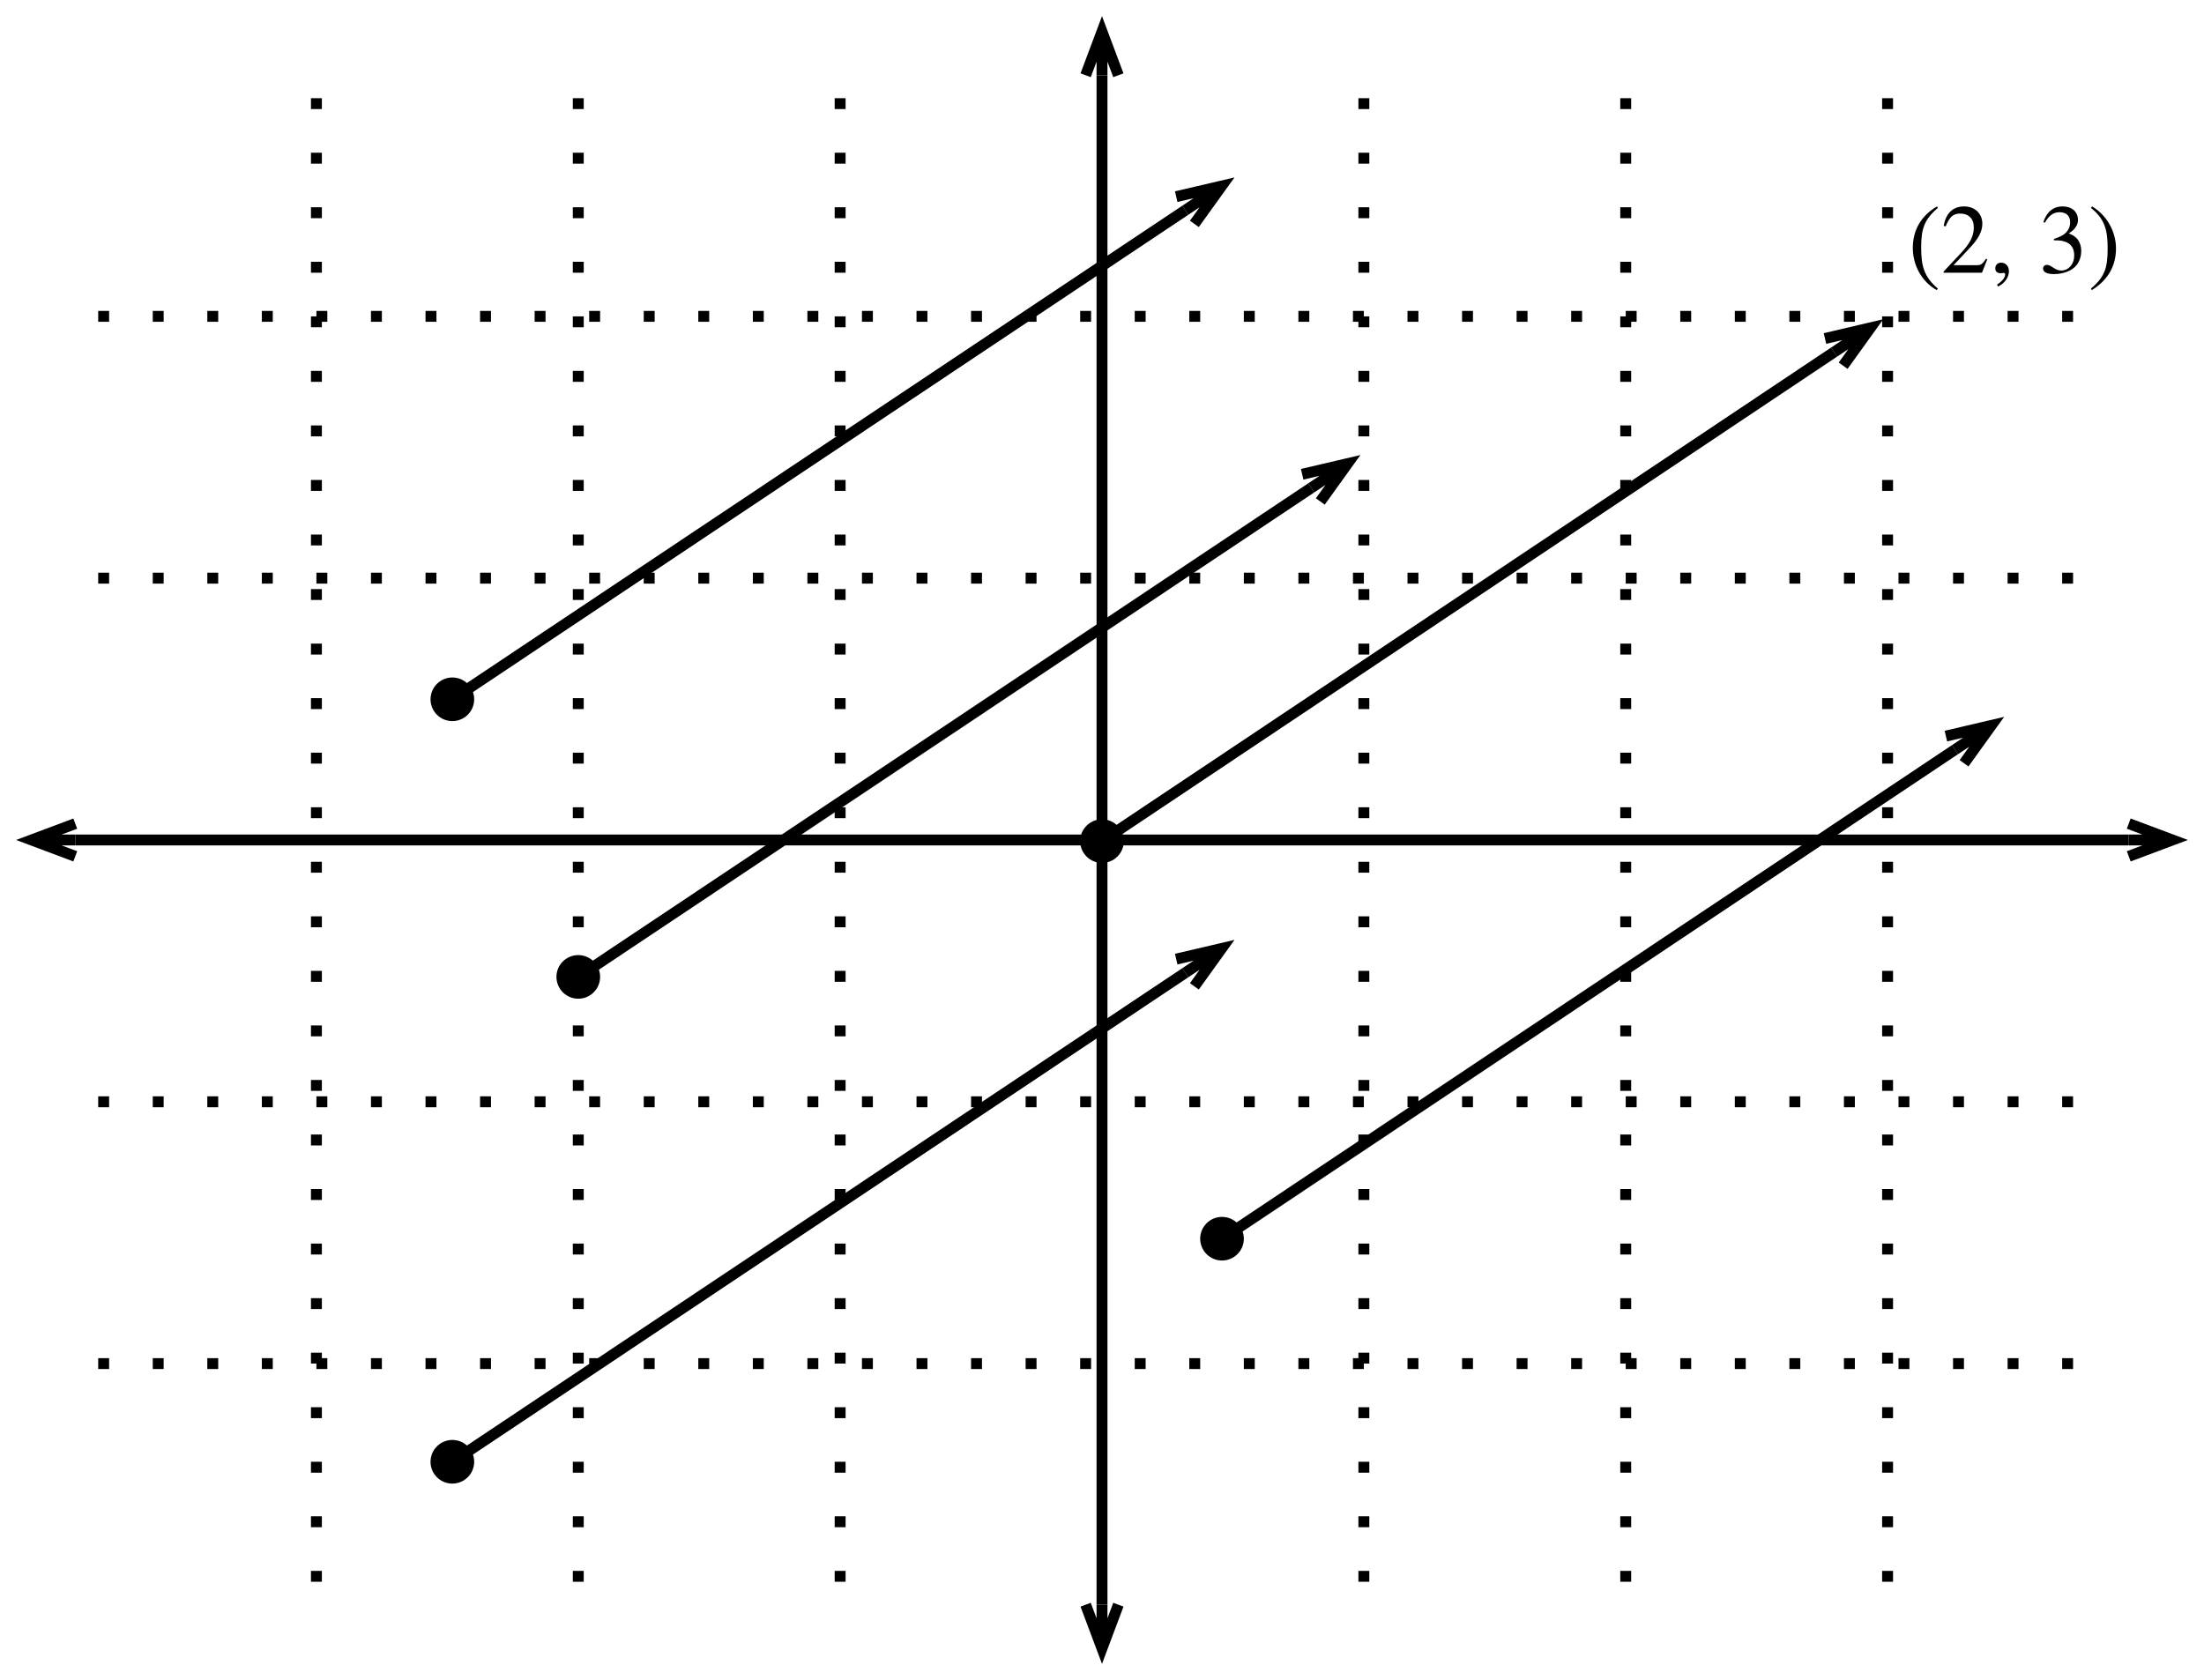
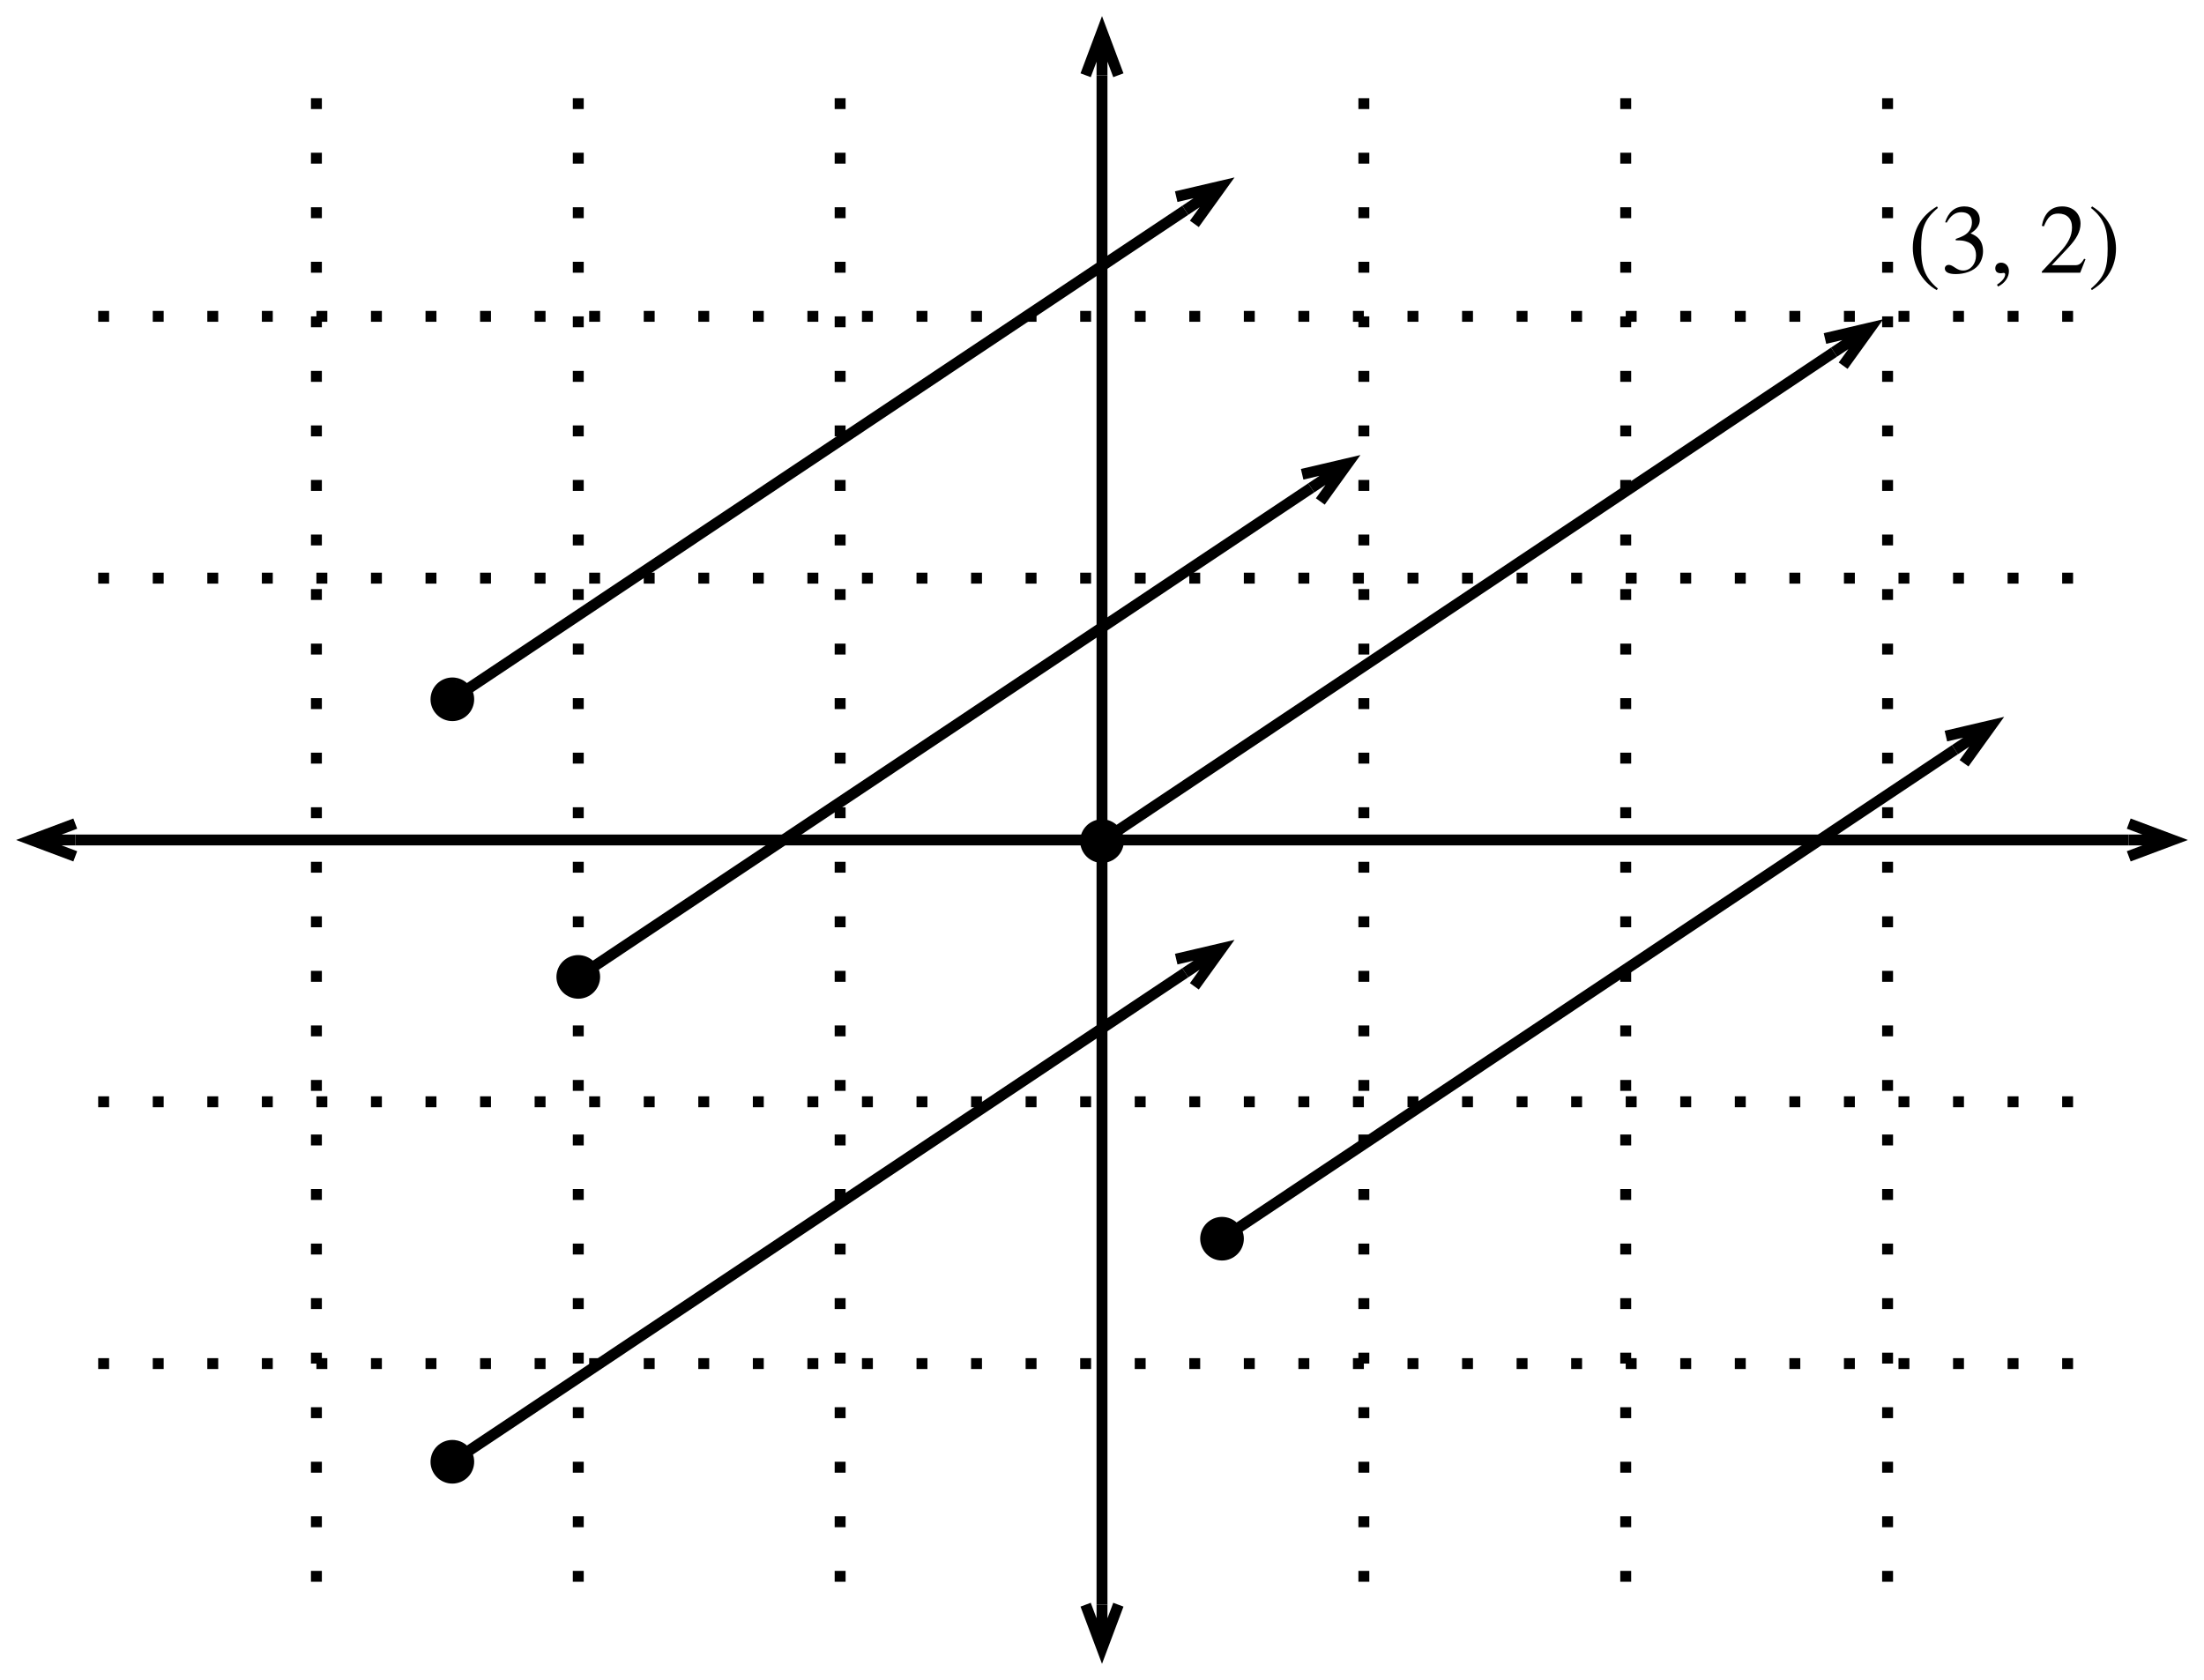
<svg xmlns="http://www.w3.org/2000/svg" xmlns:xlink="http://www.w3.org/1999/xlink" width="202pt" height="154pt" viewBox="0 0 202 154" version="1.1">
  <defs>
    <g>
      <symbol overflow="visible" id="glyph0-0">
        <path style="stroke:none;" d="" />
      </symbol>
      <symbol overflow="visible" id="glyph0-1">
        <path style="stroke:none;" d="M 2.734 1.453 C 1.469 0.391 1.203 -0.625 1.203 -2.297 C 1.203 -4.031 1.484 -4.875 2.734 -5.938 L 2.656 -6.078 C 1.219 -5.234 0.438 -3.938 0.438 -2.266 C 0.438 -0.734 1.203 0.781 2.625 1.594 Z M 2.734 1.453 " />
      </symbol>
      <symbol overflow="visible" id="glyph0-2">
-         <path style="stroke:none;" d="M 4.266 -1.234 L 4.141 -1.281 C 3.844 -0.781 3.656 -0.688 3.281 -0.688 L 1.172 -0.688 L 2.656 -2.266 C 3.453 -3.109 3.812 -3.781 3.812 -4.5 C 3.812 -5.391 3.156 -6.078 2.141 -6.078 C 1.031 -6.078 0.453 -5.344 0.266 -4.297 L 0.453 -4.25 C 0.812 -5.125 1.141 -5.422 1.781 -5.422 C 2.547 -5.422 3.031 -4.969 3.031 -4.156 C 3.031 -3.391 2.703 -2.703 1.859 -1.812 L 0.266 -0.109 L 0.266 0 L 3.781 0 Z M 4.266 -1.234 " />
+         <path style="stroke:none;" d="M 0.547 -4.594 C 0.922 -5.25 1.328 -5.547 1.891 -5.547 C 2.484 -5.547 2.859 -5.234 2.859 -4.625 C 2.859 -4.078 2.578 -3.672 2.141 -3.422 C 1.953 -3.312 1.719 -3.219 1.375 -3.094 L 1.375 -2.969 C 1.891 -2.969 2.094 -2.938 2.297 -2.875 C 2.922 -2.703 3.234 -2.266 3.234 -1.578 C 3.234 -0.812 2.734 -0.203 2.062 -0.203 C 1.812 -0.203 1.625 -0.25 1.281 -0.484 C 1.031 -0.656 0.891 -0.719 0.734 -0.719 C 0.531 -0.719 0.375 -0.578 0.375 -0.391 C 0.375 -0.062 0.719 0.125 1.375 0.125 C 2.172 0.125 3.031 -0.141 3.469 -0.719 C 3.719 -1.047 3.875 -1.5 3.875 -1.969 C 3.875 -2.438 3.734 -2.859 3.484 -3.125 C 3.297 -3.328 3.125 -3.438 2.734 -3.609 C 3.344 -3.969 3.578 -4.422 3.578 -4.844 C 3.578 -5.594 3 -6.078 2.172 -6.078 C 1.234 -6.078 0.672 -5.484 0.406 -4.625 Z M 0.547 -4.594 " />
      </symbol>
      <symbol overflow="visible" id="glyph0-3">
        <path style="stroke:none;" d="M 0.75 1.266 C 1.375 0.969 1.75 0.406 1.75 -0.141 C 1.75 -0.609 1.438 -0.922 1.031 -0.922 C 0.719 -0.922 0.5 -0.719 0.5 -0.406 C 0.5 -0.094 0.688 0.047 1.016 0.047 C 1.109 0.047 1.203 0.016 1.281 0.016 C 1.344 0.016 1.406 0.078 1.406 0.141 C 1.406 0.438 1.156 0.766 0.656 1.094 Z M 0.75 1.266 " />
      </symbol>
      <symbol overflow="visible" id="glyph0-4">
        <path style="stroke:none;" d="" />
      </symbol>
      <symbol overflow="visible" id="glyph0-5">
-         <path style="stroke:none;" d="M 0.547 -4.594 C 0.922 -5.25 1.328 -5.547 1.891 -5.547 C 2.484 -5.547 2.859 -5.234 2.859 -4.625 C 2.859 -4.078 2.578 -3.672 2.141 -3.422 C 1.953 -3.312 1.719 -3.219 1.375 -3.094 L 1.375 -2.969 C 1.891 -2.969 2.094 -2.938 2.297 -2.875 C 2.922 -2.703 3.234 -2.266 3.234 -1.578 C 3.234 -0.812 2.734 -0.203 2.062 -0.203 C 1.812 -0.203 1.625 -0.25 1.281 -0.484 C 1.031 -0.656 0.891 -0.719 0.734 -0.719 C 0.531 -0.719 0.375 -0.578 0.375 -0.391 C 0.375 -0.062 0.719 0.125 1.375 0.125 C 2.172 0.125 3.031 -0.141 3.469 -0.719 C 3.719 -1.047 3.875 -1.5 3.875 -1.969 C 3.875 -2.438 3.734 -2.859 3.484 -3.125 C 3.297 -3.328 3.125 -3.438 2.734 -3.609 C 3.344 -3.969 3.578 -4.422 3.578 -4.844 C 3.578 -5.594 3 -6.078 2.172 -6.078 C 1.234 -6.078 0.672 -5.484 0.406 -4.625 Z M 0.547 -4.594 " />
+         <path style="stroke:none;" d="M 4.266 -1.234 L 4.141 -1.281 C 3.844 -0.781 3.656 -0.688 3.281 -0.688 L 1.172 -0.688 L 2.656 -2.266 C 3.453 -3.109 3.812 -3.781 3.812 -4.5 C 3.812 -5.391 3.156 -6.078 2.141 -6.078 C 1.031 -6.078 0.453 -5.344 0.266 -4.297 L 0.453 -4.25 C 0.812 -5.125 1.141 -5.422 1.781 -5.422 C 2.547 -5.422 3.031 -4.969 3.031 -4.156 C 3.031 -3.391 2.703 -2.703 1.859 -1.812 L 0.266 -0.109 L 0.266 0 L 3.781 0 Z M 4.266 -1.234 " />
      </symbol>
      <symbol overflow="visible" id="glyph0-6">
        <path style="stroke:none;" d="M 0.266 -5.938 C 1.562 -4.906 1.797 -3.875 1.797 -2.203 C 1.797 -0.453 1.531 0.391 0.266 1.453 L 0.344 1.594 C 1.766 0.719 2.562 -0.562 2.562 -2.219 C 2.562 -3.75 1.75 -5.25 0.375 -6.078 Z M 0.266 -5.938 " />
      </symbol>
    </g>
  </defs>
  <g id="surface1">
    <path style="fill:none;stroke-width:1;stroke-linecap:butt;stroke-linejoin:round;stroke:rgb(0%,0%,0%);stroke-opacity:1;stroke-miterlimit:10;" d="M 167.094 31.277 L 101.246 75.27 " transform="matrix(1,0,0,1,1,1)" />
    <path style="fill-rule:nonzero;fill:rgb(0%,0%,0%);fill-opacity:1;stroke-width:1;stroke-linecap:butt;stroke-linejoin:miter;stroke:rgb(0%,0%,0%);stroke-opacity:1;stroke-miterlimit:10;" d="M 100.293 74.633 C 101.105 74.793 101.633 75.586 101.473 76.398 C 101.309 77.211 100.52 77.738 99.707 77.574 C 98.895 77.414 98.367 76.625 98.527 75.812 C 98.691 75 99.48 74.473 100.293 74.633 " transform="matrix(1,0,0,1,1,1)" />
    <path style="fill:none;stroke-width:1;stroke-linecap:butt;stroke-linejoin:miter;stroke:rgb(0%,0%,0%);stroke-opacity:1;stroke-miterlimit:10;" d="M 170.422 29.055 L 167.094 31.277 M 166.262 30.031 L 170.422 29.055 L 167.926 32.523 " transform="matrix(1,0,0,1,1,1)" />
    <path style="fill:none;stroke-width:1;stroke-linecap:butt;stroke-linejoin:round;stroke:rgb(0%,0%,0%);stroke-opacity:1;stroke-miterlimit:10;" d="M 5.898 76 L 194.102 76 " transform="matrix(1,0,0,1,1,1)" />
    <path style="fill:none;stroke-width:1;stroke-linecap:butt;stroke-linejoin:miter;stroke:rgb(0%,0%,0%);stroke-opacity:1;stroke-miterlimit:10;" d="M 198.102 76 L 194.102 76 M 194.102 74.5 L 198.102 76 L 194.102 77.5 " transform="matrix(1,0,0,1,1,1)" />
    <path style="fill:none;stroke-width:1;stroke-linecap:butt;stroke-linejoin:miter;stroke:rgb(0%,0%,0%);stroke-opacity:1;stroke-miterlimit:10;" d="M 1.898 76 L 5.898 76 M 5.898 77.5 L 1.898 76 L 5.898 74.5 " transform="matrix(1,0,0,1,1,1)" />
    <path style="fill:none;stroke-width:1;stroke-linecap:butt;stroke-linejoin:round;stroke:rgb(0%,0%,0%);stroke-opacity:1;stroke-miterlimit:10;" d="M 100 5.898 L 100 146.102 " transform="matrix(1,0,0,1,1,1)" />
    <path style="fill:none;stroke-width:1;stroke-linecap:butt;stroke-linejoin:miter;stroke:rgb(0%,0%,0%);stroke-opacity:1;stroke-miterlimit:10;" d="M 100 150.102 L 100 146.102 M 101.5 146.102 L 100 150.102 L 98.5 146.102 " transform="matrix(1,0,0,1,1,1)" />
    <path style="fill:none;stroke-width:1;stroke-linecap:butt;stroke-linejoin:miter;stroke:rgb(0%,0%,0%);stroke-opacity:1;stroke-miterlimit:10;" d="M 100 1.898 L 100 5.898 M 98.5 5.898 L 100 1.898 L 101.5 5.898 " transform="matrix(1,0,0,1,1,1)" />
    <path style="fill:none;stroke-width:1;stroke-linecap:butt;stroke-linejoin:round;stroke:rgb(0%,0%,0%);stroke-opacity:1;stroke-dasharray:1,4;stroke-miterlimit:10;" d="M 124 8 L 124 144 " transform="matrix(1,0,0,1,1,1)" />
    <path style="fill:none;stroke-width:1;stroke-linecap:butt;stroke-linejoin:round;stroke:rgb(0%,0%,0%);stroke-opacity:1;stroke-dasharray:1,4;stroke-miterlimit:10;" d="M 148 8 L 148 144 " transform="matrix(1,0,0,1,1,1)" />
    <path style="fill:none;stroke-width:1;stroke-linecap:butt;stroke-linejoin:round;stroke:rgb(0%,0%,0%);stroke-opacity:1;stroke-dasharray:1,4;stroke-miterlimit:10;" d="M 172 8 L 172 144 " transform="matrix(1,0,0,1,1,1)" />
    <path style="fill:none;stroke-width:1;stroke-linecap:butt;stroke-linejoin:round;stroke:rgb(0%,0%,0%);stroke-opacity:1;stroke-dasharray:1,4;stroke-miterlimit:10;" d="M 76 8 L 76 144 " transform="matrix(1,0,0,1,1,1)" />
    <path style="fill:none;stroke-width:1;stroke-linecap:butt;stroke-linejoin:round;stroke:rgb(0%,0%,0%);stroke-opacity:1;stroke-dasharray:1,4;stroke-miterlimit:10;" d="M 28 8 L 28 144 " transform="matrix(1,0,0,1,1,1)" />
    <path style="fill:none;stroke-width:1;stroke-linecap:butt;stroke-linejoin:round;stroke:rgb(0%,0%,0%);stroke-opacity:1;stroke-dasharray:1,4;stroke-miterlimit:10;" d="M 52 8 L 52 144 " transform="matrix(1,0,0,1,1,1)" />
    <path style="fill:none;stroke-width:1;stroke-linecap:butt;stroke-linejoin:round;stroke:rgb(0%,0%,0%);stroke-opacity:1;stroke-dasharray:1,4;stroke-miterlimit:10;" d="M 8 52 L 192 52 " transform="matrix(1,0,0,1,1,1)" />
    <path style="fill:none;stroke-width:1;stroke-linecap:butt;stroke-linejoin:round;stroke:rgb(0%,0%,0%);stroke-opacity:1;stroke-dasharray:1,4;stroke-miterlimit:10;" d="M 8 28 L 192 28 " transform="matrix(1,0,0,1,1,1)" />
    <path style="fill:none;stroke-width:1;stroke-linecap:butt;stroke-linejoin:round;stroke:rgb(0%,0%,0%);stroke-opacity:1;stroke-dasharray:1,4;stroke-miterlimit:10;" d="M 8 100 L 192 100 " transform="matrix(1,0,0,1,1,1)" />
    <path style="fill:none;stroke-width:1;stroke-linecap:butt;stroke-linejoin:round;stroke:rgb(0%,0%,0%);stroke-opacity:1;stroke-dasharray:1,4;stroke-miterlimit:10;" d="M 8 124 L 192 124 " transform="matrix(1,0,0,1,1,1)" />
    <path style="fill:none;stroke-width:1;stroke-linecap:butt;stroke-linejoin:round;stroke:rgb(0%,0%,0%);stroke-opacity:1;stroke-miterlimit:10;" d="M 107.633 88.172 L 41.707 132.168 " transform="matrix(1,0,0,1,1,1)" />
    <path style="fill-rule:nonzero;fill:rgb(0%,0%,0%);fill-opacity:1;stroke-width:1;stroke-linecap:butt;stroke-linejoin:miter;stroke:rgb(0%,0%,0%);stroke-opacity:1;stroke-miterlimit:10;" d="M 40.754 131.527 C 41.566 131.691 42.094 132.48 41.93 133.293 C 41.77 134.105 40.977 134.633 40.164 134.473 C 39.352 134.309 38.824 133.52 38.988 132.707 C 39.148 131.895 39.941 131.367 40.754 131.527 " transform="matrix(1,0,0,1,1,1)" />
    <path style="fill:none;stroke-width:1;stroke-linecap:butt;stroke-linejoin:miter;stroke:rgb(0%,0%,0%);stroke-opacity:1;stroke-miterlimit:10;" d="M 110.961 85.949 L 107.633 88.172 M 106.801 86.922 L 110.961 85.949 L 108.465 89.418 " transform="matrix(1,0,0,1,1,1)" />
    <path style="fill:none;stroke-width:1;stroke-linecap:butt;stroke-linejoin:round;stroke:rgb(0%,0%,0%);stroke-opacity:1;stroke-miterlimit:10;" d="M 119.176 43.723 L 53.246 87.719 " transform="matrix(1,0,0,1,1,1)" />
    <path style="fill-rule:nonzero;fill:rgb(0%,0%,0%);fill-opacity:1;stroke-width:1;stroke-linecap:butt;stroke-linejoin:miter;stroke:rgb(0%,0%,0%);stroke-opacity:1;stroke-miterlimit:10;" d="M 52.293 87.082 C 53.105 87.242 53.633 88.031 53.473 88.844 C 53.309 89.656 52.52 90.184 51.707 90.023 C 50.895 89.859 50.367 89.07 50.527 88.258 C 50.691 87.445 51.48 86.918 52.293 87.082 " transform="matrix(1,0,0,1,1,1)" />
    <path style="fill:none;stroke-width:1;stroke-linecap:butt;stroke-linejoin:miter;stroke:rgb(0%,0%,0%);stroke-opacity:1;stroke-miterlimit:10;" d="M 122.5 41.504 L 119.176 43.723 M 118.344 42.477 L 122.5 41.504 L 120.008 44.969 " transform="matrix(1,0,0,1,1,1)" />
    <path style="fill:none;stroke-width:1;stroke-linecap:butt;stroke-linejoin:round;stroke:rgb(0%,0%,0%);stroke-opacity:1;stroke-miterlimit:10;" d="M 107.633 18.273 L 41.707 62.27 " transform="matrix(1,0,0,1,1,1)" />
    <path style="fill-rule:nonzero;fill:rgb(0%,0%,0%);fill-opacity:1;stroke-width:1;stroke-linecap:butt;stroke-linejoin:miter;stroke:rgb(0%,0%,0%);stroke-opacity:1;stroke-miterlimit:10;" d="M 40.754 61.633 C 41.566 61.797 42.094 62.586 41.93 63.398 C 41.77 64.211 40.977 64.738 40.164 64.574 C 39.352 64.414 38.824 63.621 38.988 62.812 C 39.148 62 39.941 61.473 40.754 61.633 " transform="matrix(1,0,0,1,1,1)" />
    <path style="fill:none;stroke-width:1;stroke-linecap:butt;stroke-linejoin:miter;stroke:rgb(0%,0%,0%);stroke-opacity:1;stroke-miterlimit:10;" d="M 110.961 16.055 L 107.633 18.273 M 106.801 17.027 L 110.961 16.055 L 108.465 19.523 " transform="matrix(1,0,0,1,1,1)" />
    <path style="fill:none;stroke-width:1;stroke-linecap:butt;stroke-linejoin:round;stroke:rgb(0%,0%,0%);stroke-opacity:1;stroke-miterlimit:10;" d="M 178.176 67.723 L 112.246 111.719 " transform="matrix(1,0,0,1,1,1)" />
    <path style="fill-rule:nonzero;fill:rgb(0%,0%,0%);fill-opacity:1;stroke-width:1;stroke-linecap:butt;stroke-linejoin:miter;stroke:rgb(0%,0%,0%);stroke-opacity:1;stroke-miterlimit:10;" d="M 111.293 111.082 C 112.105 111.242 112.633 112.031 112.473 112.844 C 112.309 113.656 111.52 114.184 110.707 114.023 C 109.895 113.859 109.367 113.07 109.527 112.258 C 109.691 111.445 110.48 110.918 111.293 111.082 " transform="matrix(1,0,0,1,1,1)" />
    <path style="fill:none;stroke-width:1;stroke-linecap:butt;stroke-linejoin:miter;stroke:rgb(0%,0%,0%);stroke-opacity:1;stroke-miterlimit:10;" d="M 181.5 65.504 L 178.176 67.723 M 177.344 66.477 L 181.5 65.504 L 179.008 68.969 " transform="matrix(1,0,0,1,1,1)" />
    <g style="fill:rgb(0%,0%,0%);fill-opacity:1;">
      <use xlink:href="#glyph0-1" x="174.875" y="25" />
      <use xlink:href="#glyph0-2" x="177.872" y="25" />
      <use xlink:href="#glyph0-3" x="182.372" y="25" />
      <use xlink:href="#glyph0-4" x="184.622" y="25" />
      <use xlink:href="#glyph0-5" x="186.872" y="25" />
      <use xlink:href="#glyph0-6" x="191.372" y="25" />
    </g>
  </g>
</svg>
